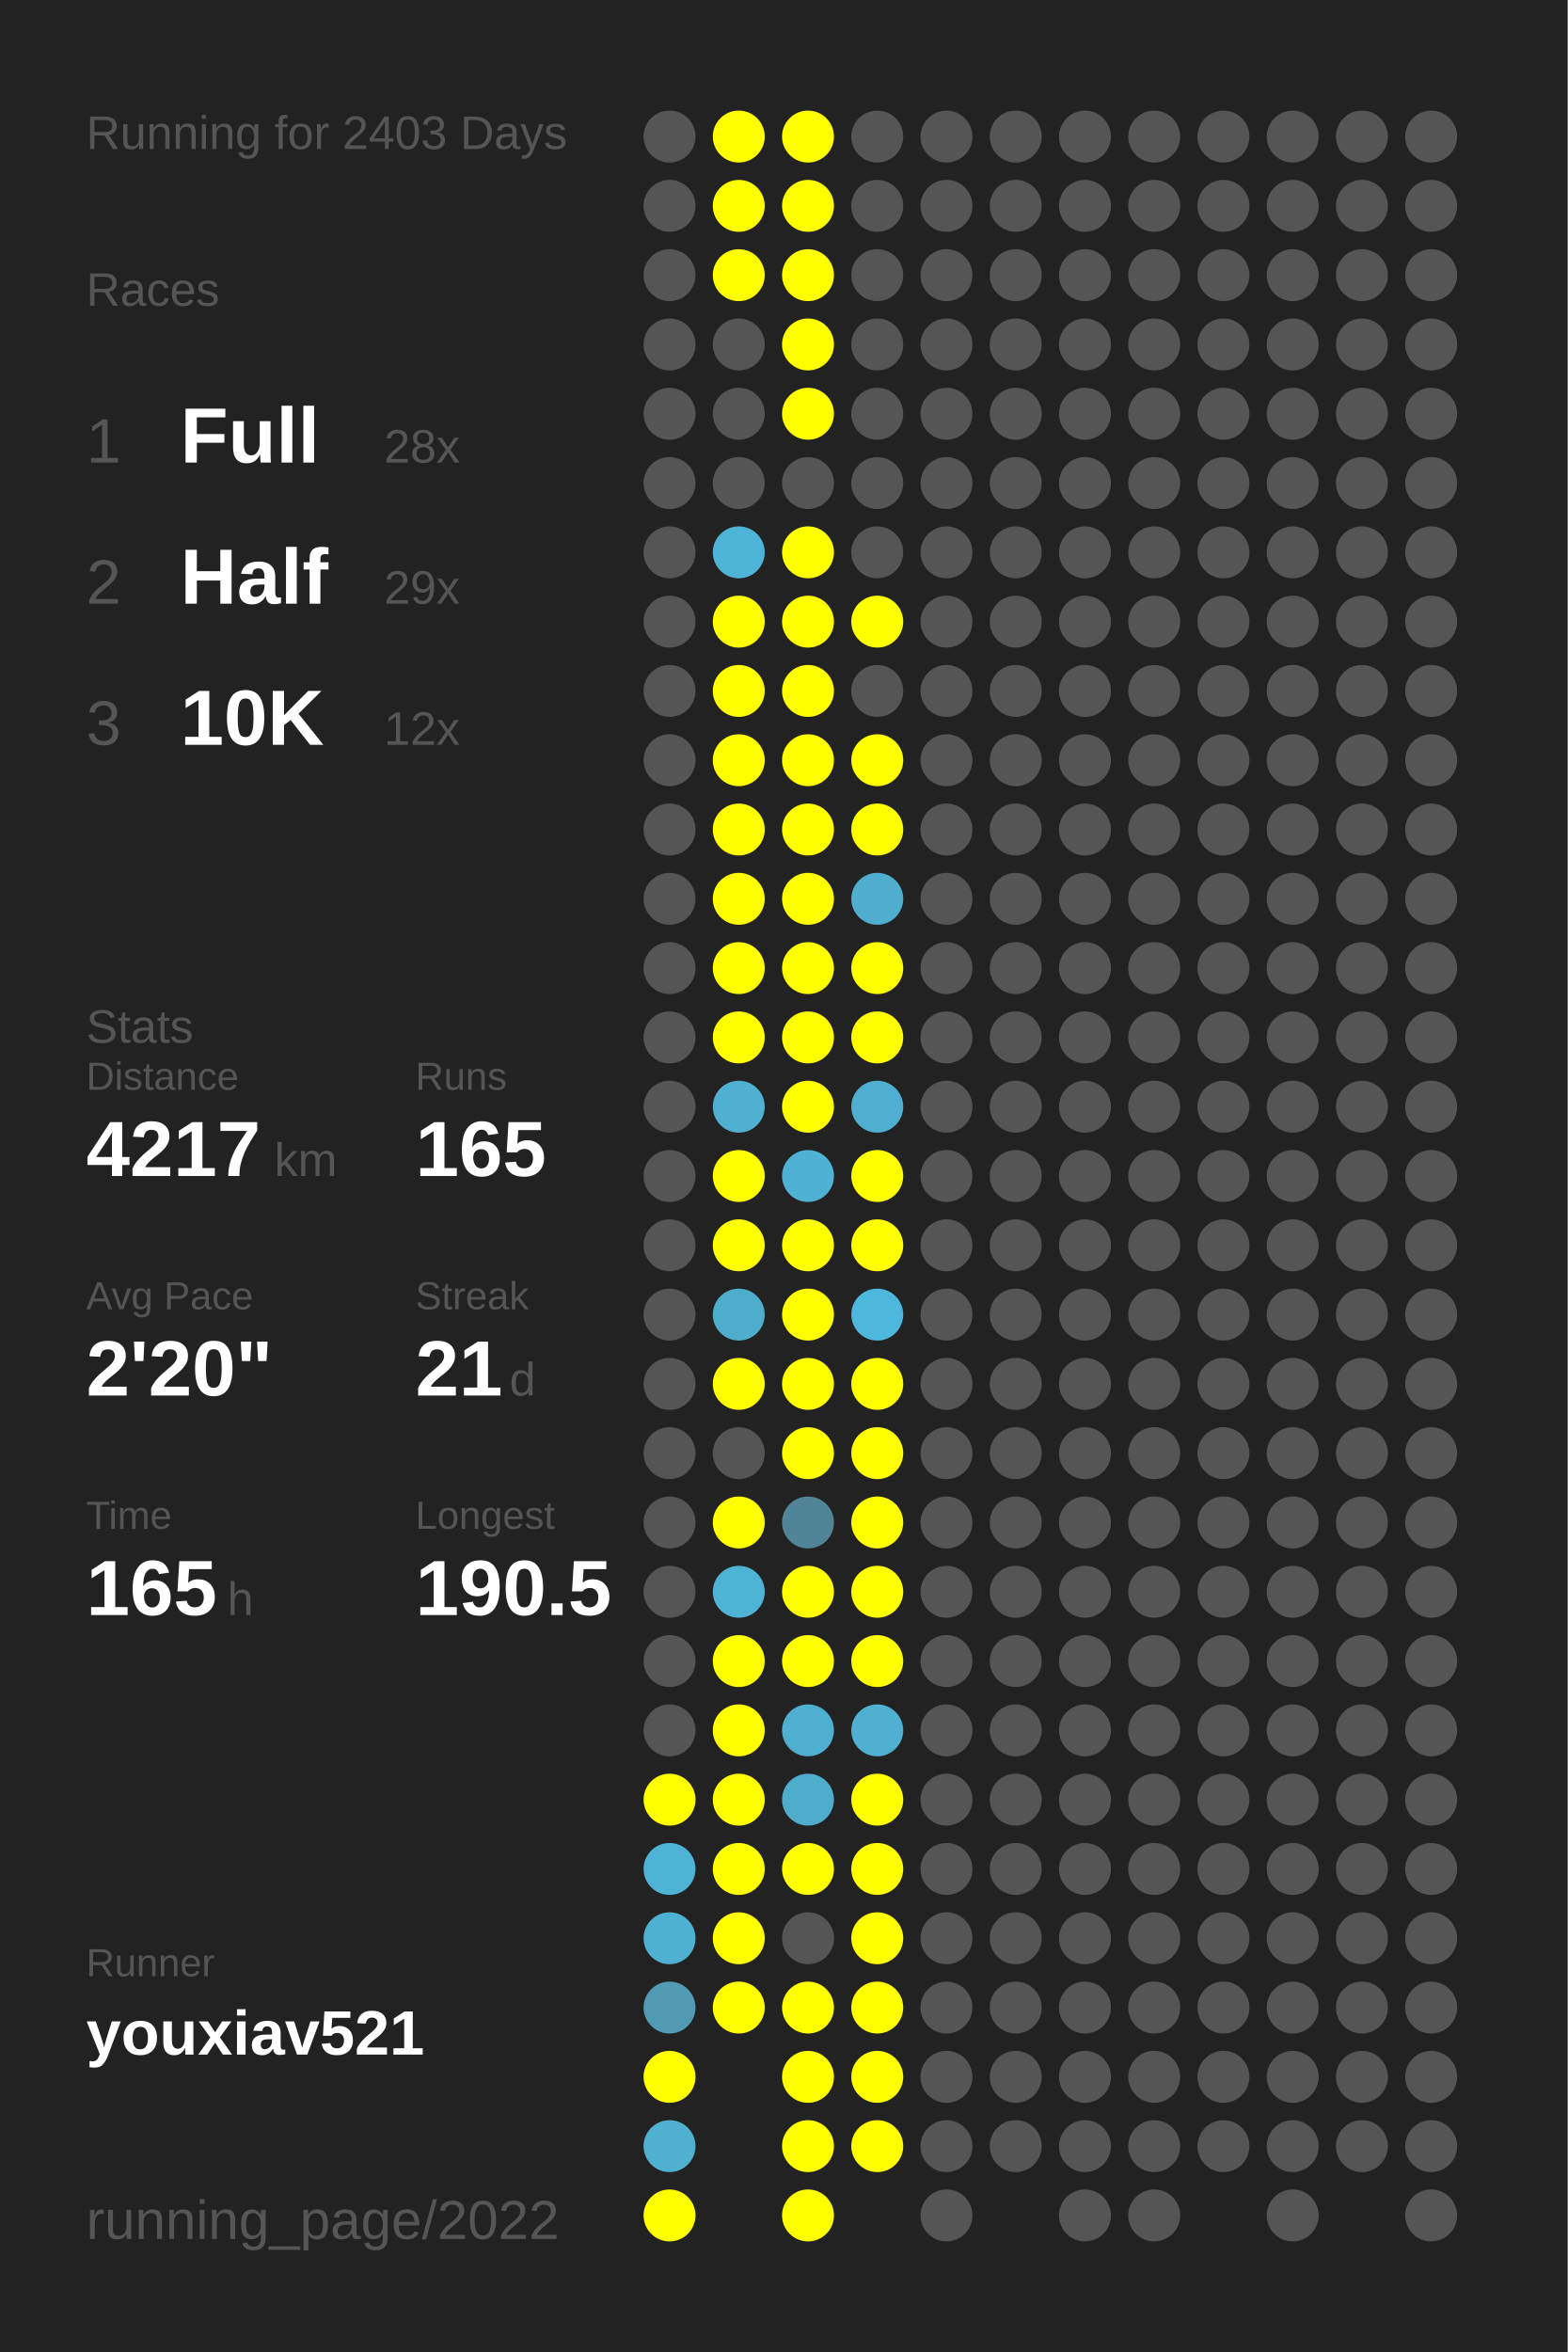
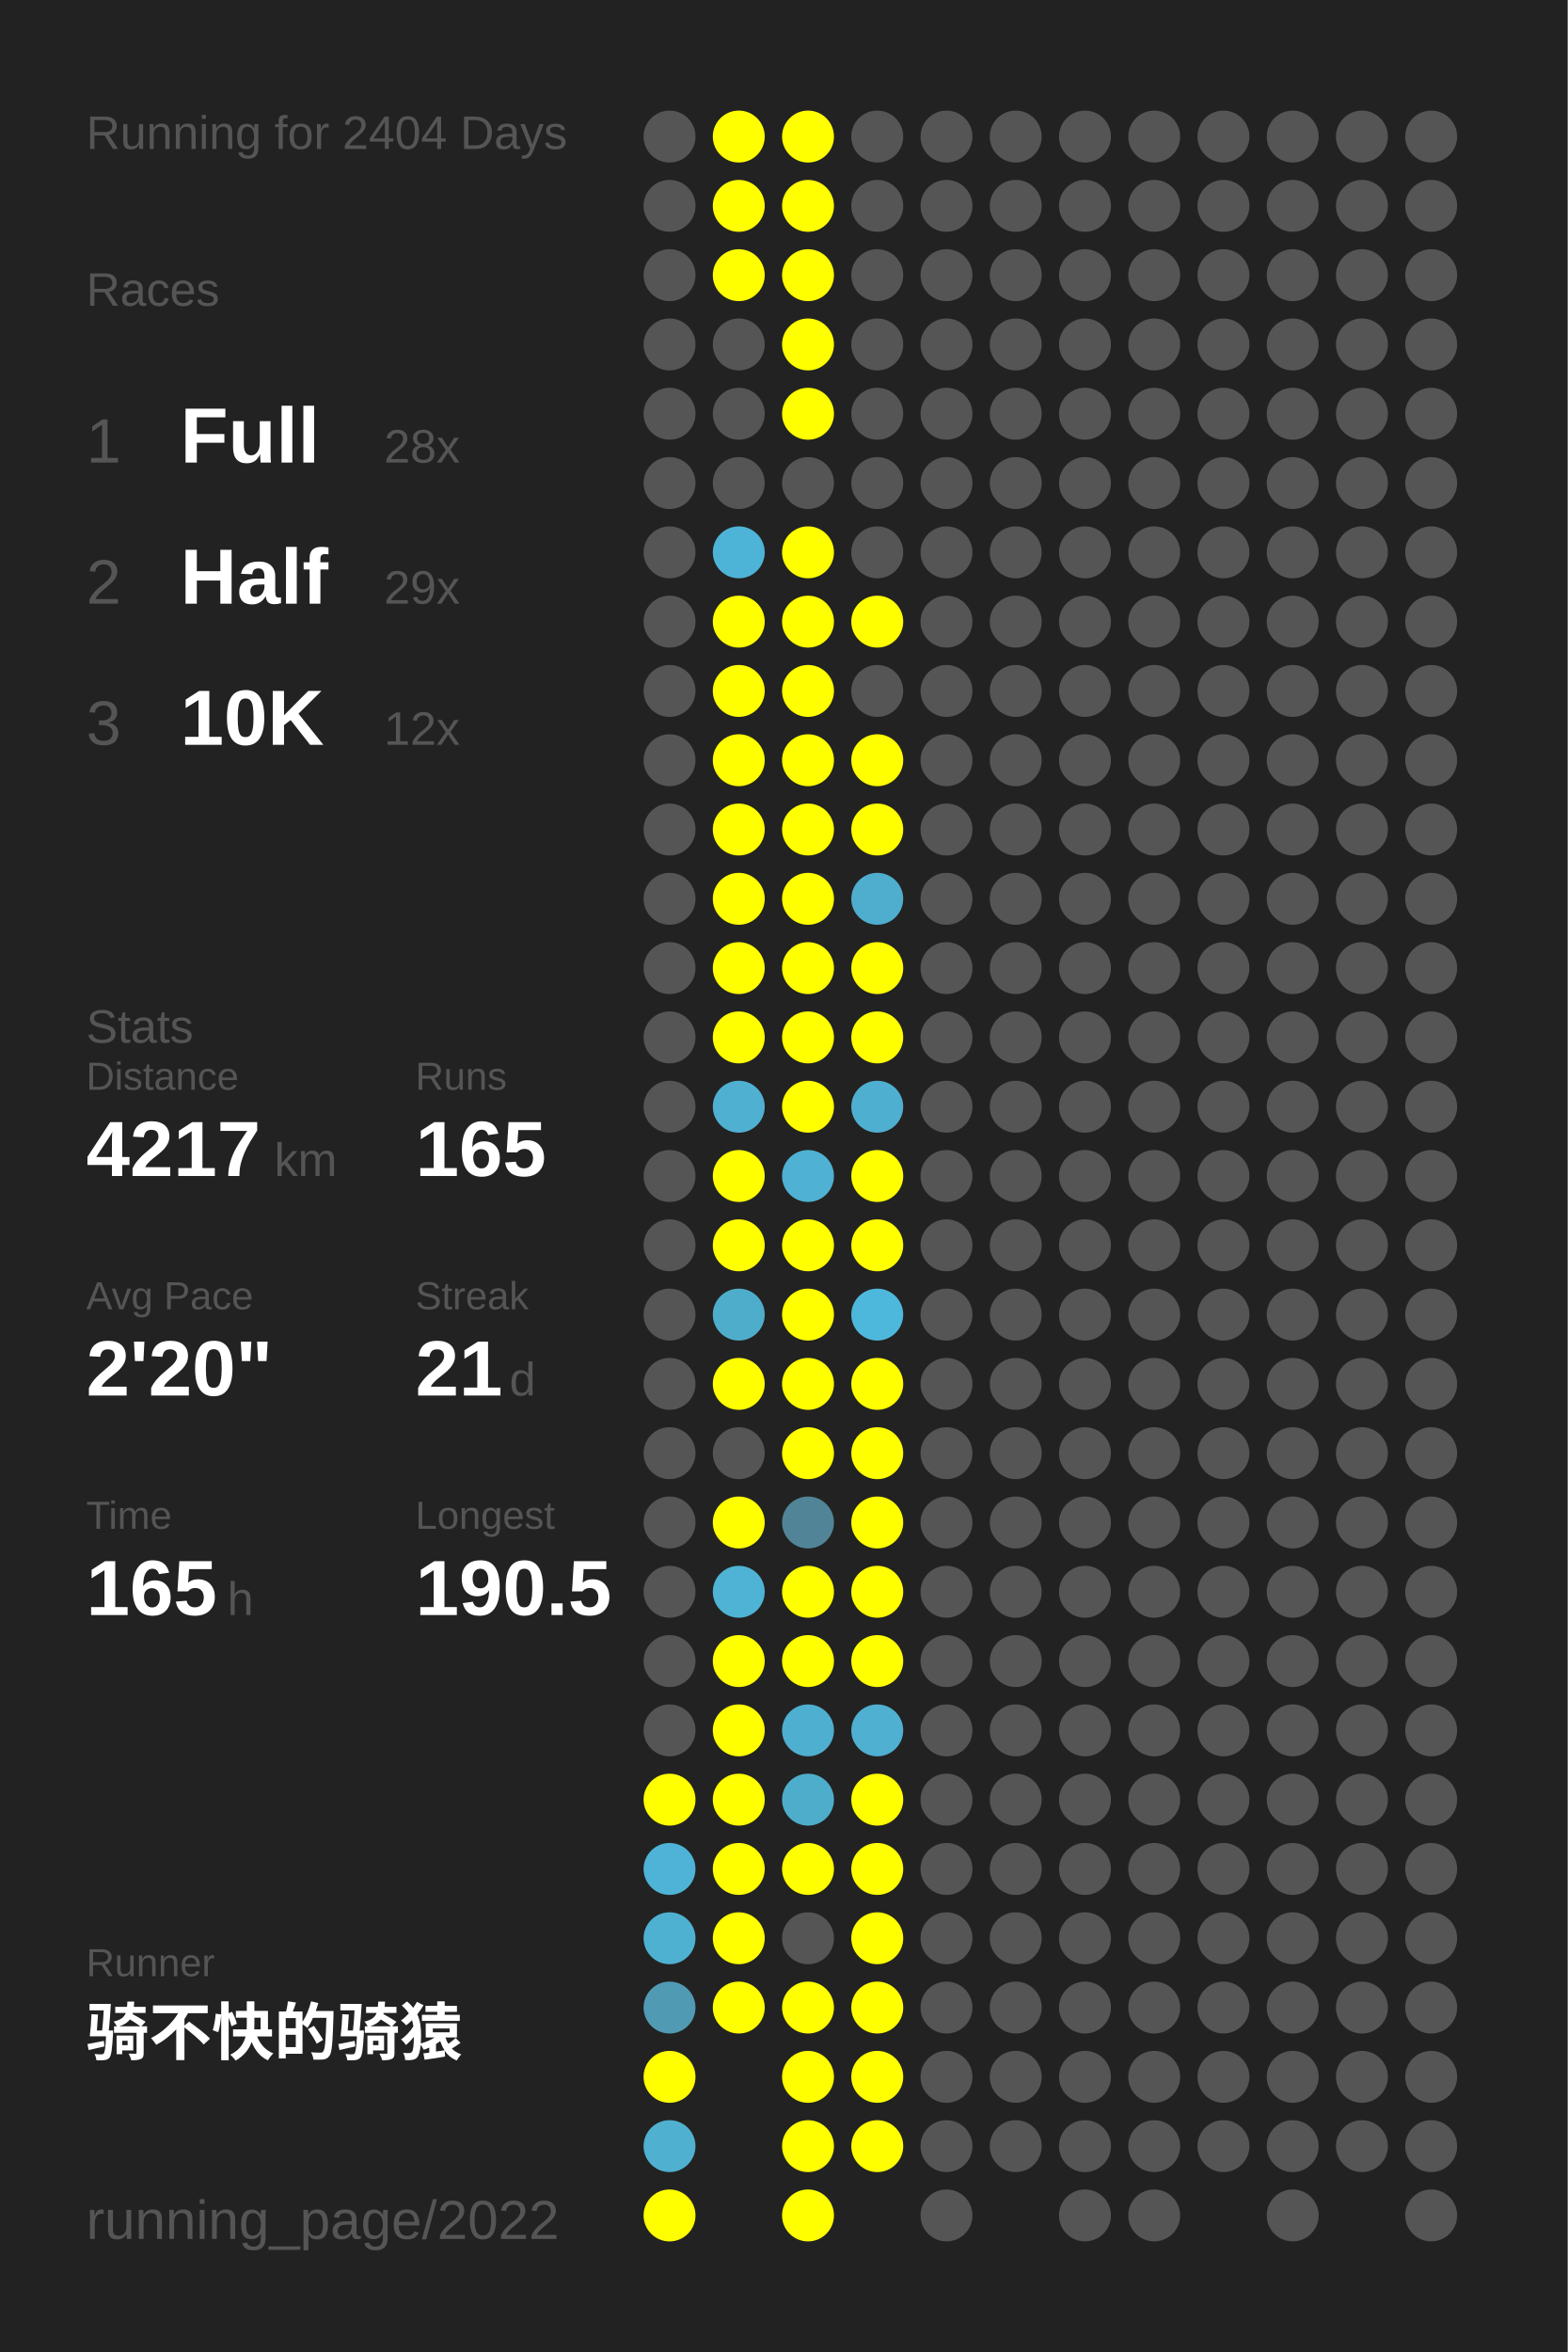
<svg xmlns="http://www.w3.org/2000/svg" baseProfile="full" height="300mm" version="1.1" viewBox="0,0,200,300" width="200mm">
  <defs />
  <rect fill="#222222" height="300" width="200" x="0" y="0" />
-   <text fill="#555555" style="font-size:6px; font-family:Arial;" x="11" y="19">Running for 2403 Days</text>
+   <text fill="#555555" style="font-size:6px; font-family:Arial;" x="11" y="19">Running for 2404 Days</text>
  <text fill="#555555" style="font-size:6px; font-family:Arial;" x="11" y="39">Races</text>
  <text fill="#555555" style="font-size:8px; font-family:Arial;" x="11" y="59">1</text>
  <text fill="#FFFFFF" style="font-size:10px; font-family:Arial; font-weight:bold;" x="23" y="59">Full</text>
  <text fill="#555555" style="font-size:6px; font-family:Arial;" x="49" y="59">28x</text>
  <text fill="#555555" style="font-size:8px; font-family:Arial;" x="11" y="77">2</text>
  <text fill="#FFFFFF" style="font-size:10px; font-family:Arial; font-weight:bold;" x="23" y="77">Half</text>
  <text fill="#555555" style="font-size:6px; font-family:Arial;" x="49" y="77">29x</text>
  <text fill="#555555" style="font-size:8px; font-family:Arial;" x="11" y="95">3</text>
  <text fill="#FFFFFF" style="font-size:10px; font-family:Arial; font-weight:bold;" x="23" y="95">10K</text>
  <text fill="#555555" style="font-size:6px; font-family:Arial;" x="49" y="95">12x</text>
  <text fill="#555555" style="font-size:6px; font-family:Arial;" x="11" y="133">Stats</text>
  <text fill="#555555" style="font-size:5px; font-family:Arial;" x="11" y="139">Distance</text>
  <text fill="#FFFFFF" style="font-size:10px; font-family:Arial; font-weight:bold;" x="11" y="150">4217</text>
  <text fill="#555555" style="font-size:6px; font-family:Arial;" x="35" y="150">km</text>
  <text fill="#555555" style="font-size:5px; font-family:Arial;" x="53" y="139">Runs</text>
  <text fill="#FFFFFF" style="font-size:10px; font-family:Arial; font-weight:bold;" x="53" y="150">165</text>
  <text fill="#555555" style="font-size:5px; font-family:Arial;" x="11" y="167">Avg Pace</text>
  <text fill="#FFFFFF" style="font-size:10px; font-family:Arial; font-weight:bold;" x="11" y="178">2'20"</text>
  <text fill="#555555" style="font-size:5px; font-family:Arial;" x="53" y="167">Streak</text>
  <text fill="#FFFFFF" style="font-size:10px; font-family:Arial; font-weight:bold;" x="53" y="178">21</text>
  <text fill="#555555" style="font-size:6px; font-family:Arial;" x="65" y="178">d</text>
  <text fill="#555555" style="font-size:5px; font-family:Arial;" x="11" y="195">Time</text>
  <text fill="#FFFFFF" style="font-size:10px; font-family:Arial; font-weight:bold;" x="11" y="206">165</text>
  <text fill="#555555" style="font-size:6px; font-family:Arial;" x="29" y="206">h</text>
  <text fill="#555555" style="font-size:5px; font-family:Arial;" x="53" y="195">Longest</text>
  <text fill="#FFFFFF" style="font-size:10px; font-family:Arial; font-weight:bold;" x="53" y="206">190.5</text>
  <text fill="#555555" style="font-size:5px; font-family:Arial;" x="11" y="252.065">Runner</text>
-   <text fill="#FFFFFF" style="font-size:8px; font-family:Arial; font-weight:bold;" x="11" y="262.065">youxiav521</text>
+   <text fill="#FFFFFF" style="font-size:8px; font-family:Arial; font-weight:bold;" x="11" y="262.065">骑不快的骑猿</text>
  <text fill="#555555" style="font-size:7px; font-family:Arial;" x="11" y="285.581">running_page/2022</text>
  <circle cx="85.417" cy="17.419" fill="#555555" r="3.312" />
  <circle cx="85.417" cy="26.258" fill="#555555" r="3.312" />
  <circle cx="85.417" cy="35.097" fill="#555555" r="3.312" />
  <circle cx="85.417" cy="43.935" fill="#555555" r="3.312" />
  <circle cx="85.417" cy="52.774" fill="#555555" r="3.312" />
  <circle cx="85.417" cy="61.613" fill="#555555" r="3.312" />
  <circle cx="85.417" cy="70.452" fill="#555555" r="3.312" />
  <circle cx="85.417" cy="79.29" fill="#555555" r="3.312" />
  <circle cx="85.417" cy="88.129" fill="#555555" r="3.312" />
  <circle cx="85.417" cy="96.968" fill="#555555" r="3.312" />
  <circle cx="85.417" cy="105.806" fill="#555555" r="3.312" />
  <circle cx="85.417" cy="114.645" fill="#555555" r="3.312" />
  <circle cx="85.417" cy="123.484" fill="#555555" r="3.312" />
  <circle cx="85.417" cy="132.323" fill="#555555" r="3.312" />
  <circle cx="85.417" cy="141.161" fill="#555555" r="3.312" />
  <circle cx="85.417" cy="150" fill="#555555" r="3.312" />
  <circle cx="85.417" cy="158.839" fill="#555555" r="3.312" />
  <circle cx="85.417" cy="167.677" fill="#555555" r="3.312" />
  <circle cx="85.417" cy="176.516" fill="#555555" r="3.312" />
  <circle cx="85.417" cy="185.355" fill="#555555" r="3.312" />
  <circle cx="85.417" cy="194.194" fill="#555555" r="3.312" />
  <circle cx="85.417" cy="203.032" fill="#555555" r="3.312" />
  <circle cx="85.417" cy="211.871" fill="#555555" r="3.312" />
  <circle cx="85.417" cy="220.71" fill="#555555" r="3.312" />
  <circle cx="85.417" cy="229.548" fill="#FFFF00" r="3.312" />
  <circle cx="85.417" cy="238.387" fill="#4eb3d6" r="3.312" />
  <circle cx="85.417" cy="247.226" fill="#4fb1d2" r="3.312" />
  <circle cx="85.417" cy="256.065" fill="#509ab3" r="3.312" />
  <circle cx="85.417" cy="264.903" fill="#FFFF00" r="3.312" />
  <circle cx="85.417" cy="273.742" fill="#4fb0d0" r="3.312" />
  <circle cx="85.417" cy="282.581" fill="#FFFF00" r="3.312" />
  <circle cx="94.25" cy="17.419" fill="#FFFF00" r="3.312" />
  <circle cx="94.25" cy="26.258" fill="#FFFF00" r="3.312" />
  <circle cx="94.25" cy="35.097" fill="#FFFF00" r="3.312" />
  <circle cx="94.25" cy="43.935" fill="#555555" r="3.312" />
  <circle cx="94.25" cy="52.774" fill="#555555" r="3.312" />
  <circle cx="94.25" cy="61.613" fill="#555555" r="3.312" />
  <circle cx="94.25" cy="70.452" fill="#4eb4d7" r="3.312" />
  <circle cx="94.25" cy="79.29" fill="#FFFF00" r="3.312" />
  <circle cx="94.25" cy="88.129" fill="#FFFF00" r="3.312" />
  <circle cx="94.25" cy="96.968" fill="#FFFF00" r="3.312" />
  <circle cx="94.25" cy="105.806" fill="#FFFF00" r="3.312" />
  <circle cx="94.25" cy="114.645" fill="#FFFF00" r="3.312" />
  <circle cx="94.25" cy="123.484" fill="#FFFF00" r="3.312" />
  <circle cx="94.25" cy="132.323" fill="#FFFF00" r="3.312" />
  <circle cx="94.25" cy="141.161" fill="#4fb0d1" r="3.312" />
  <circle cx="94.25" cy="150" fill="#FFFF00" r="3.312" />
  <circle cx="94.25" cy="158.839" fill="#FFFF00" r="3.312" />
  <circle cx="94.25" cy="167.677" fill="#4fadcc" r="3.312" />
  <circle cx="94.25" cy="176.516" fill="#FFFF00" r="3.312" />
  <circle cx="94.25" cy="185.355" fill="#555555" r="3.312" />
  <circle cx="94.25" cy="194.194" fill="#FFFF00" r="3.312" />
  <circle cx="94.25" cy="203.032" fill="#4eb3d5" r="3.312" />
  <circle cx="94.25" cy="211.871" fill="#FFFF00" r="3.312" />
  <circle cx="94.25" cy="220.71" fill="#FFFF00" r="3.312" />
  <circle cx="94.25" cy="229.548" fill="#FFFF00" r="3.312" />
  <circle cx="94.25" cy="238.387" fill="#FFFF00" r="3.312" />
  <circle cx="94.25" cy="247.226" fill="#FFFF00" r="3.312" />
  <circle cx="94.25" cy="256.065" fill="#FFFF00" r="3.312" />
  <circle cx="103.083" cy="17.419" fill="#FFFF00" r="3.312" />
  <circle cx="103.083" cy="26.258" fill="#FFFF00" r="3.312" />
  <circle cx="103.083" cy="35.097" fill="#FFFF00" r="3.312" />
  <circle cx="103.083" cy="43.935" fill="#FFFF00" r="3.312" />
  <circle cx="103.083" cy="52.774" fill="#FFFF00" r="3.312" />
  <circle cx="103.083" cy="61.613" fill="#555555" r="3.312" />
  <circle cx="103.083" cy="70.452" fill="#FFFF00" r="3.312" />
  <circle cx="103.083" cy="79.29" fill="#FFFF00" r="3.312" />
  <circle cx="103.083" cy="88.129" fill="#FFFF00" r="3.312" />
  <circle cx="103.083" cy="96.968" fill="#FFFF00" r="3.312" />
  <circle cx="103.083" cy="105.806" fill="#FFFF00" r="3.312" />
  <circle cx="103.083" cy="114.645" fill="#FFFF00" r="3.312" />
  <circle cx="103.083" cy="123.484" fill="#FFFF00" r="3.312" />
  <circle cx="103.083" cy="132.323" fill="#FFFF00" r="3.312" />
  <circle cx="103.083" cy="141.161" fill="#FFFF00" r="3.312" />
  <circle cx="103.083" cy="150" fill="#4fb2d4" r="3.312" />
  <circle cx="103.083" cy="158.839" fill="#FFFF00" r="3.312" />
  <circle cx="103.083" cy="167.677" fill="#FFFF00" r="3.312" />
  <circle cx="103.083" cy="176.516" fill="#FFFF00" r="3.312" />
  <circle cx="103.083" cy="185.355" fill="#FFFF00" r="3.312" />
  <circle cx="103.083" cy="194.194" fill="#518496" r="3.312" />
  <circle cx="103.083" cy="203.032" fill="#FFFF00" r="3.312" />
  <circle cx="103.083" cy="211.871" fill="#FFFF00" r="3.312" />
  <circle cx="103.083" cy="220.71" fill="#4fafd0" r="3.312" />
  <circle cx="103.083" cy="229.548" fill="#4fadcc" r="3.312" />
  <circle cx="103.083" cy="238.387" fill="#FFFF00" r="3.312" />
  <circle cx="103.083" cy="247.226" fill="#555555" r="3.312" />
  <circle cx="103.083" cy="256.065" fill="#FFFF00" r="3.312" />
  <circle cx="103.083" cy="264.903" fill="#FFFF00" r="3.312" />
  <circle cx="103.083" cy="273.742" fill="#FFFF00" r="3.312" />
  <circle cx="103.083" cy="282.581" fill="#FFFF00" r="3.312" />
  <circle cx="111.917" cy="17.419" fill="#555555" r="3.312" />
  <circle cx="111.917" cy="26.258" fill="#555555" r="3.312" />
  <circle cx="111.917" cy="35.097" fill="#555555" r="3.312" />
  <circle cx="111.917" cy="43.935" fill="#555555" r="3.312" />
  <circle cx="111.917" cy="52.774" fill="#555555" r="3.312" />
  <circle cx="111.917" cy="61.613" fill="#555555" r="3.312" />
  <circle cx="111.917" cy="70.452" fill="#555555" r="3.312" />
  <circle cx="111.917" cy="79.29" fill="#FFFF00" r="3.312" />
  <circle cx="111.917" cy="88.129" fill="#555555" r="3.312" />
  <circle cx="111.917" cy="96.968" fill="#FFFF00" r="3.312" />
  <circle cx="111.917" cy="105.806" fill="#FFFF00" r="3.312" />
  <circle cx="111.917" cy="114.645" fill="#4fadcd" r="3.312" />
  <circle cx="111.917" cy="123.484" fill="#FFFF00" r="3.312" />
  <circle cx="111.917" cy="132.323" fill="#FFFF00" r="3.312" />
  <circle cx="111.917" cy="141.161" fill="#4fafd0" r="3.312" />
  <circle cx="111.917" cy="150" fill="#FFFF00" r="3.312" />
  <circle cx="111.917" cy="158.839" fill="#FFFF00" r="3.312" />
  <circle cx="111.917" cy="167.677" fill="#4eb8dc" r="3.312" />
  <circle cx="111.917" cy="176.516" fill="#FFFF00" r="3.312" />
  <circle cx="111.917" cy="185.355" fill="#FFFF00" r="3.312" />
  <circle cx="111.917" cy="194.194" fill="#FFFF00" r="3.312" />
  <circle cx="111.917" cy="203.032" fill="#FFFF00" r="3.312" />
  <circle cx="111.917" cy="211.871" fill="#FFFF00" r="3.312" />
  <circle cx="111.917" cy="220.71" fill="#4fb0d1" r="3.312" />
  <circle cx="111.917" cy="229.548" fill="#FFFF00" r="3.312" />
  <circle cx="111.917" cy="238.387" fill="#FFFF00" r="3.312" />
  <circle cx="111.917" cy="247.226" fill="#FFFF00" r="3.312" />
  <circle cx="111.917" cy="256.065" fill="#FFFF00" r="3.312" />
  <circle cx="111.917" cy="264.903" fill="#FFFF00" r="3.312" />
  <circle cx="111.917" cy="273.742" fill="#FFFF00" r="3.312" />
  <circle cx="120.75" cy="17.419" fill="#555555" r="3.312" />
  <circle cx="120.75" cy="26.258" fill="#555555" r="3.312" />
  <circle cx="120.75" cy="35.097" fill="#555555" r="3.312" />
  <circle cx="120.75" cy="43.935" fill="#555555" r="3.312" />
  <circle cx="120.75" cy="52.774" fill="#555555" r="3.312" />
  <circle cx="120.75" cy="61.613" fill="#555555" r="3.312" />
  <circle cx="120.75" cy="70.452" fill="#555555" r="3.312" />
  <circle cx="120.75" cy="79.29" fill="#555555" r="3.312" />
  <circle cx="120.75" cy="88.129" fill="#555555" r="3.312" />
  <circle cx="120.75" cy="96.968" fill="#555555" r="3.312" />
  <circle cx="120.75" cy="105.806" fill="#555555" r="3.312" />
  <circle cx="120.75" cy="114.645" fill="#555555" r="3.312" />
  <circle cx="120.75" cy="123.484" fill="#555555" r="3.312" />
  <circle cx="120.75" cy="132.323" fill="#555555" r="3.312" />
  <circle cx="120.75" cy="141.161" fill="#555555" r="3.312" />
  <circle cx="120.75" cy="150" fill="#555555" r="3.312" />
  <circle cx="120.75" cy="158.839" fill="#555555" r="3.312" />
  <circle cx="120.75" cy="167.677" fill="#555555" r="3.312" />
  <circle cx="120.75" cy="176.516" fill="#555555" r="3.312" />
  <circle cx="120.75" cy="185.355" fill="#555555" r="3.312" />
  <circle cx="120.75" cy="194.194" fill="#555555" r="3.312" />
  <circle cx="120.75" cy="203.032" fill="#555555" r="3.312" />
  <circle cx="120.75" cy="211.871" fill="#555555" r="3.312" />
  <circle cx="120.75" cy="220.71" fill="#555555" r="3.312" />
  <circle cx="120.75" cy="229.548" fill="#555555" r="3.312" />
  <circle cx="120.75" cy="238.387" fill="#555555" r="3.312" />
  <circle cx="120.75" cy="247.226" fill="#555555" r="3.312" />
  <circle cx="120.75" cy="256.065" fill="#555555" r="3.312" />
  <circle cx="120.75" cy="264.903" fill="#555555" r="3.312" />
  <circle cx="120.75" cy="273.742" fill="#555555" r="3.312" />
  <circle cx="120.75" cy="282.581" fill="#555555" r="3.312" />
  <circle cx="129.583" cy="17.419" fill="#555555" r="3.312" />
  <circle cx="129.583" cy="26.258" fill="#555555" r="3.312" />
  <circle cx="129.583" cy="35.097" fill="#555555" r="3.312" />
  <circle cx="129.583" cy="43.935" fill="#555555" r="3.312" />
  <circle cx="129.583" cy="52.774" fill="#555555" r="3.312" />
  <circle cx="129.583" cy="61.613" fill="#555555" r="3.312" />
  <circle cx="129.583" cy="70.452" fill="#555555" r="3.312" />
  <circle cx="129.583" cy="79.29" fill="#555555" r="3.312" />
  <circle cx="129.583" cy="88.129" fill="#555555" r="3.312" />
  <circle cx="129.583" cy="96.968" fill="#555555" r="3.312" />
  <circle cx="129.583" cy="105.806" fill="#555555" r="3.312" />
  <circle cx="129.583" cy="114.645" fill="#555555" r="3.312" />
  <circle cx="129.583" cy="123.484" fill="#555555" r="3.312" />
  <circle cx="129.583" cy="132.323" fill="#555555" r="3.312" />
  <circle cx="129.583" cy="141.161" fill="#555555" r="3.312" />
  <circle cx="129.583" cy="150" fill="#555555" r="3.312" />
  <circle cx="129.583" cy="158.839" fill="#555555" r="3.312" />
  <circle cx="129.583" cy="167.677" fill="#555555" r="3.312" />
  <circle cx="129.583" cy="176.516" fill="#555555" r="3.312" />
  <circle cx="129.583" cy="185.355" fill="#555555" r="3.312" />
  <circle cx="129.583" cy="194.194" fill="#555555" r="3.312" />
  <circle cx="129.583" cy="203.032" fill="#555555" r="3.312" />
  <circle cx="129.583" cy="211.871" fill="#555555" r="3.312" />
  <circle cx="129.583" cy="220.71" fill="#555555" r="3.312" />
  <circle cx="129.583" cy="229.548" fill="#555555" r="3.312" />
  <circle cx="129.583" cy="238.387" fill="#555555" r="3.312" />
  <circle cx="129.583" cy="247.226" fill="#555555" r="3.312" />
  <circle cx="129.583" cy="256.065" fill="#555555" r="3.312" />
  <circle cx="129.583" cy="264.903" fill="#555555" r="3.312" />
  <circle cx="129.583" cy="273.742" fill="#555555" r="3.312" />
  <circle cx="138.417" cy="17.419" fill="#555555" r="3.312" />
  <circle cx="138.417" cy="26.258" fill="#555555" r="3.312" />
  <circle cx="138.417" cy="35.097" fill="#555555" r="3.312" />
  <circle cx="138.417" cy="43.935" fill="#555555" r="3.312" />
  <circle cx="138.417" cy="52.774" fill="#555555" r="3.312" />
  <circle cx="138.417" cy="61.613" fill="#555555" r="3.312" />
  <circle cx="138.417" cy="70.452" fill="#555555" r="3.312" />
  <circle cx="138.417" cy="79.29" fill="#555555" r="3.312" />
  <circle cx="138.417" cy="88.129" fill="#555555" r="3.312" />
  <circle cx="138.417" cy="96.968" fill="#555555" r="3.312" />
  <circle cx="138.417" cy="105.806" fill="#555555" r="3.312" />
  <circle cx="138.417" cy="114.645" fill="#555555" r="3.312" />
  <circle cx="138.417" cy="123.484" fill="#555555" r="3.312" />
  <circle cx="138.417" cy="132.323" fill="#555555" r="3.312" />
  <circle cx="138.417" cy="141.161" fill="#555555" r="3.312" />
  <circle cx="138.417" cy="150" fill="#555555" r="3.312" />
  <circle cx="138.417" cy="158.839" fill="#555555" r="3.312" />
  <circle cx="138.417" cy="167.677" fill="#555555" r="3.312" />
  <circle cx="138.417" cy="176.516" fill="#555555" r="3.312" />
  <circle cx="138.417" cy="185.355" fill="#555555" r="3.312" />
  <circle cx="138.417" cy="194.194" fill="#555555" r="3.312" />
  <circle cx="138.417" cy="203.032" fill="#555555" r="3.312" />
  <circle cx="138.417" cy="211.871" fill="#555555" r="3.312" />
  <circle cx="138.417" cy="220.71" fill="#555555" r="3.312" />
  <circle cx="138.417" cy="229.548" fill="#555555" r="3.312" />
  <circle cx="138.417" cy="238.387" fill="#555555" r="3.312" />
  <circle cx="138.417" cy="247.226" fill="#555555" r="3.312" />
  <circle cx="138.417" cy="256.065" fill="#555555" r="3.312" />
  <circle cx="138.417" cy="264.903" fill="#555555" r="3.312" />
  <circle cx="138.417" cy="273.742" fill="#555555" r="3.312" />
  <circle cx="138.417" cy="282.581" fill="#555555" r="3.312" />
  <circle cx="147.25" cy="17.419" fill="#555555" r="3.312" />
  <circle cx="147.25" cy="26.258" fill="#555555" r="3.312" />
  <circle cx="147.25" cy="35.097" fill="#555555" r="3.312" />
  <circle cx="147.25" cy="43.935" fill="#555555" r="3.312" />
  <circle cx="147.25" cy="52.774" fill="#555555" r="3.312" />
  <circle cx="147.25" cy="61.613" fill="#555555" r="3.312" />
  <circle cx="147.25" cy="70.452" fill="#555555" r="3.312" />
  <circle cx="147.25" cy="79.29" fill="#555555" r="3.312" />
  <circle cx="147.25" cy="88.129" fill="#555555" r="3.312" />
  <circle cx="147.25" cy="96.968" fill="#555555" r="3.312" />
  <circle cx="147.25" cy="105.806" fill="#555555" r="3.312" />
  <circle cx="147.25" cy="114.645" fill="#555555" r="3.312" />
  <circle cx="147.25" cy="123.484" fill="#555555" r="3.312" />
  <circle cx="147.25" cy="132.323" fill="#555555" r="3.312" />
  <circle cx="147.25" cy="141.161" fill="#555555" r="3.312" />
  <circle cx="147.25" cy="150" fill="#555555" r="3.312" />
  <circle cx="147.25" cy="158.839" fill="#555555" r="3.312" />
  <circle cx="147.25" cy="167.677" fill="#555555" r="3.312" />
  <circle cx="147.25" cy="176.516" fill="#555555" r="3.312" />
  <circle cx="147.25" cy="185.355" fill="#555555" r="3.312" />
  <circle cx="147.25" cy="194.194" fill="#555555" r="3.312" />
  <circle cx="147.25" cy="203.032" fill="#555555" r="3.312" />
  <circle cx="147.25" cy="211.871" fill="#555555" r="3.312" />
  <circle cx="147.25" cy="220.71" fill="#555555" r="3.312" />
  <circle cx="147.25" cy="229.548" fill="#555555" r="3.312" />
  <circle cx="147.25" cy="238.387" fill="#555555" r="3.312" />
  <circle cx="147.25" cy="247.226" fill="#555555" r="3.312" />
  <circle cx="147.25" cy="256.065" fill="#555555" r="3.312" />
  <circle cx="147.25" cy="264.903" fill="#555555" r="3.312" />
  <circle cx="147.25" cy="273.742" fill="#555555" r="3.312" />
  <circle cx="147.25" cy="282.581" fill="#555555" r="3.312" />
  <circle cx="156.083" cy="17.419" fill="#555555" r="3.312" />
  <circle cx="156.083" cy="26.258" fill="#555555" r="3.312" />
  <circle cx="156.083" cy="35.097" fill="#555555" r="3.312" />
  <circle cx="156.083" cy="43.935" fill="#555555" r="3.312" />
  <circle cx="156.083" cy="52.774" fill="#555555" r="3.312" />
  <circle cx="156.083" cy="61.613" fill="#555555" r="3.312" />
  <circle cx="156.083" cy="70.452" fill="#555555" r="3.312" />
  <circle cx="156.083" cy="79.29" fill="#555555" r="3.312" />
  <circle cx="156.083" cy="88.129" fill="#555555" r="3.312" />
  <circle cx="156.083" cy="96.968" fill="#555555" r="3.312" />
  <circle cx="156.083" cy="105.806" fill="#555555" r="3.312" />
  <circle cx="156.083" cy="114.645" fill="#555555" r="3.312" />
  <circle cx="156.083" cy="123.484" fill="#555555" r="3.312" />
  <circle cx="156.083" cy="132.323" fill="#555555" r="3.312" />
  <circle cx="156.083" cy="141.161" fill="#555555" r="3.312" />
  <circle cx="156.083" cy="150" fill="#555555" r="3.312" />
  <circle cx="156.083" cy="158.839" fill="#555555" r="3.312" />
  <circle cx="156.083" cy="167.677" fill="#555555" r="3.312" />
  <circle cx="156.083" cy="176.516" fill="#555555" r="3.312" />
  <circle cx="156.083" cy="185.355" fill="#555555" r="3.312" />
  <circle cx="156.083" cy="194.194" fill="#555555" r="3.312" />
  <circle cx="156.083" cy="203.032" fill="#555555" r="3.312" />
  <circle cx="156.083" cy="211.871" fill="#555555" r="3.312" />
  <circle cx="156.083" cy="220.71" fill="#555555" r="3.312" />
  <circle cx="156.083" cy="229.548" fill="#555555" r="3.312" />
  <circle cx="156.083" cy="238.387" fill="#555555" r="3.312" />
  <circle cx="156.083" cy="247.226" fill="#555555" r="3.312" />
  <circle cx="156.083" cy="256.065" fill="#555555" r="3.312" />
  <circle cx="156.083" cy="264.903" fill="#555555" r="3.312" />
  <circle cx="156.083" cy="273.742" fill="#555555" r="3.312" />
  <circle cx="164.917" cy="17.419" fill="#555555" r="3.312" />
  <circle cx="164.917" cy="26.258" fill="#555555" r="3.312" />
  <circle cx="164.917" cy="35.097" fill="#555555" r="3.312" />
  <circle cx="164.917" cy="43.935" fill="#555555" r="3.312" />
  <circle cx="164.917" cy="52.774" fill="#555555" r="3.312" />
  <circle cx="164.917" cy="61.613" fill="#555555" r="3.312" />
  <circle cx="164.917" cy="70.452" fill="#555555" r="3.312" />
  <circle cx="164.917" cy="79.29" fill="#555555" r="3.312" />
  <circle cx="164.917" cy="88.129" fill="#555555" r="3.312" />
  <circle cx="164.917" cy="96.968" fill="#555555" r="3.312" />
  <circle cx="164.917" cy="105.806" fill="#555555" r="3.312" />
  <circle cx="164.917" cy="114.645" fill="#555555" r="3.312" />
  <circle cx="164.917" cy="123.484" fill="#555555" r="3.312" />
  <circle cx="164.917" cy="132.323" fill="#555555" r="3.312" />
  <circle cx="164.917" cy="141.161" fill="#555555" r="3.312" />
  <circle cx="164.917" cy="150" fill="#555555" r="3.312" />
  <circle cx="164.917" cy="158.839" fill="#555555" r="3.312" />
  <circle cx="164.917" cy="167.677" fill="#555555" r="3.312" />
  <circle cx="164.917" cy="176.516" fill="#555555" r="3.312" />
  <circle cx="164.917" cy="185.355" fill="#555555" r="3.312" />
  <circle cx="164.917" cy="194.194" fill="#555555" r="3.312" />
  <circle cx="164.917" cy="203.032" fill="#555555" r="3.312" />
  <circle cx="164.917" cy="211.871" fill="#555555" r="3.312" />
  <circle cx="164.917" cy="220.71" fill="#555555" r="3.312" />
  <circle cx="164.917" cy="229.548" fill="#555555" r="3.312" />
  <circle cx="164.917" cy="238.387" fill="#555555" r="3.312" />
  <circle cx="164.917" cy="247.226" fill="#555555" r="3.312" />
  <circle cx="164.917" cy="256.065" fill="#555555" r="3.312" />
  <circle cx="164.917" cy="264.903" fill="#555555" r="3.312" />
  <circle cx="164.917" cy="273.742" fill="#555555" r="3.312" />
  <circle cx="164.917" cy="282.581" fill="#555555" r="3.312" />
  <circle cx="173.75" cy="17.419" fill="#555555" r="3.312" />
  <circle cx="173.75" cy="26.258" fill="#555555" r="3.312" />
  <circle cx="173.75" cy="35.097" fill="#555555" r="3.312" />
  <circle cx="173.75" cy="43.935" fill="#555555" r="3.312" />
  <circle cx="173.75" cy="52.774" fill="#555555" r="3.312" />
  <circle cx="173.75" cy="61.613" fill="#555555" r="3.312" />
  <circle cx="173.75" cy="70.452" fill="#555555" r="3.312" />
  <circle cx="173.75" cy="79.29" fill="#555555" r="3.312" />
  <circle cx="173.75" cy="88.129" fill="#555555" r="3.312" />
  <circle cx="173.75" cy="96.968" fill="#555555" r="3.312" />
  <circle cx="173.75" cy="105.806" fill="#555555" r="3.312" />
  <circle cx="173.75" cy="114.645" fill="#555555" r="3.312" />
  <circle cx="173.75" cy="123.484" fill="#555555" r="3.312" />
  <circle cx="173.75" cy="132.323" fill="#555555" r="3.312" />
  <circle cx="173.75" cy="141.161" fill="#555555" r="3.312" />
  <circle cx="173.75" cy="150" fill="#555555" r="3.312" />
  <circle cx="173.75" cy="158.839" fill="#555555" r="3.312" />
  <circle cx="173.75" cy="167.677" fill="#555555" r="3.312" />
  <circle cx="173.75" cy="176.516" fill="#555555" r="3.312" />
  <circle cx="173.75" cy="185.355" fill="#555555" r="3.312" />
  <circle cx="173.75" cy="194.194" fill="#555555" r="3.312" />
  <circle cx="173.75" cy="203.032" fill="#555555" r="3.312" />
  <circle cx="173.75" cy="211.871" fill="#555555" r="3.312" />
  <circle cx="173.75" cy="220.71" fill="#555555" r="3.312" />
  <circle cx="173.75" cy="229.548" fill="#555555" r="3.312" />
  <circle cx="173.75" cy="238.387" fill="#555555" r="3.312" />
  <circle cx="173.75" cy="247.226" fill="#555555" r="3.312" />
  <circle cx="173.75" cy="256.065" fill="#555555" r="3.312" />
  <circle cx="173.75" cy="264.903" fill="#555555" r="3.312" />
  <circle cx="173.75" cy="273.742" fill="#555555" r="3.312" />
  <circle cx="182.583" cy="17.419" fill="#555555" r="3.312" />
  <circle cx="182.583" cy="26.258" fill="#555555" r="3.312" />
  <circle cx="182.583" cy="35.097" fill="#555555" r="3.312" />
  <circle cx="182.583" cy="43.935" fill="#555555" r="3.312" />
  <circle cx="182.583" cy="52.774" fill="#555555" r="3.312" />
  <circle cx="182.583" cy="61.613" fill="#555555" r="3.312" />
  <circle cx="182.583" cy="70.452" fill="#555555" r="3.312" />
  <circle cx="182.583" cy="79.29" fill="#555555" r="3.312" />
  <circle cx="182.583" cy="88.129" fill="#555555" r="3.312" />
  <circle cx="182.583" cy="96.968" fill="#555555" r="3.312" />
  <circle cx="182.583" cy="105.806" fill="#555555" r="3.312" />
  <circle cx="182.583" cy="114.645" fill="#555555" r="3.312" />
  <circle cx="182.583" cy="123.484" fill="#555555" r="3.312" />
  <circle cx="182.583" cy="132.323" fill="#555555" r="3.312" />
  <circle cx="182.583" cy="141.161" fill="#555555" r="3.312" />
  <circle cx="182.583" cy="150" fill="#555555" r="3.312" />
  <circle cx="182.583" cy="158.839" fill="#555555" r="3.312" />
  <circle cx="182.583" cy="167.677" fill="#555555" r="3.312" />
  <circle cx="182.583" cy="176.516" fill="#555555" r="3.312" />
  <circle cx="182.583" cy="185.355" fill="#555555" r="3.312" />
  <circle cx="182.583" cy="194.194" fill="#555555" r="3.312" />
  <circle cx="182.583" cy="203.032" fill="#555555" r="3.312" />
  <circle cx="182.583" cy="211.871" fill="#555555" r="3.312" />
  <circle cx="182.583" cy="220.71" fill="#555555" r="3.312" />
  <circle cx="182.583" cy="229.548" fill="#555555" r="3.312" />
  <circle cx="182.583" cy="238.387" fill="#555555" r="3.312" />
  <circle cx="182.583" cy="247.226" fill="#555555" r="3.312" />
  <circle cx="182.583" cy="256.065" fill="#555555" r="3.312" />
  <circle cx="182.583" cy="264.903" fill="#555555" r="3.312" />
  <circle cx="182.583" cy="273.742" fill="#555555" r="3.312" />
  <circle cx="182.583" cy="282.581" fill="#555555" r="3.312" />
</svg>
